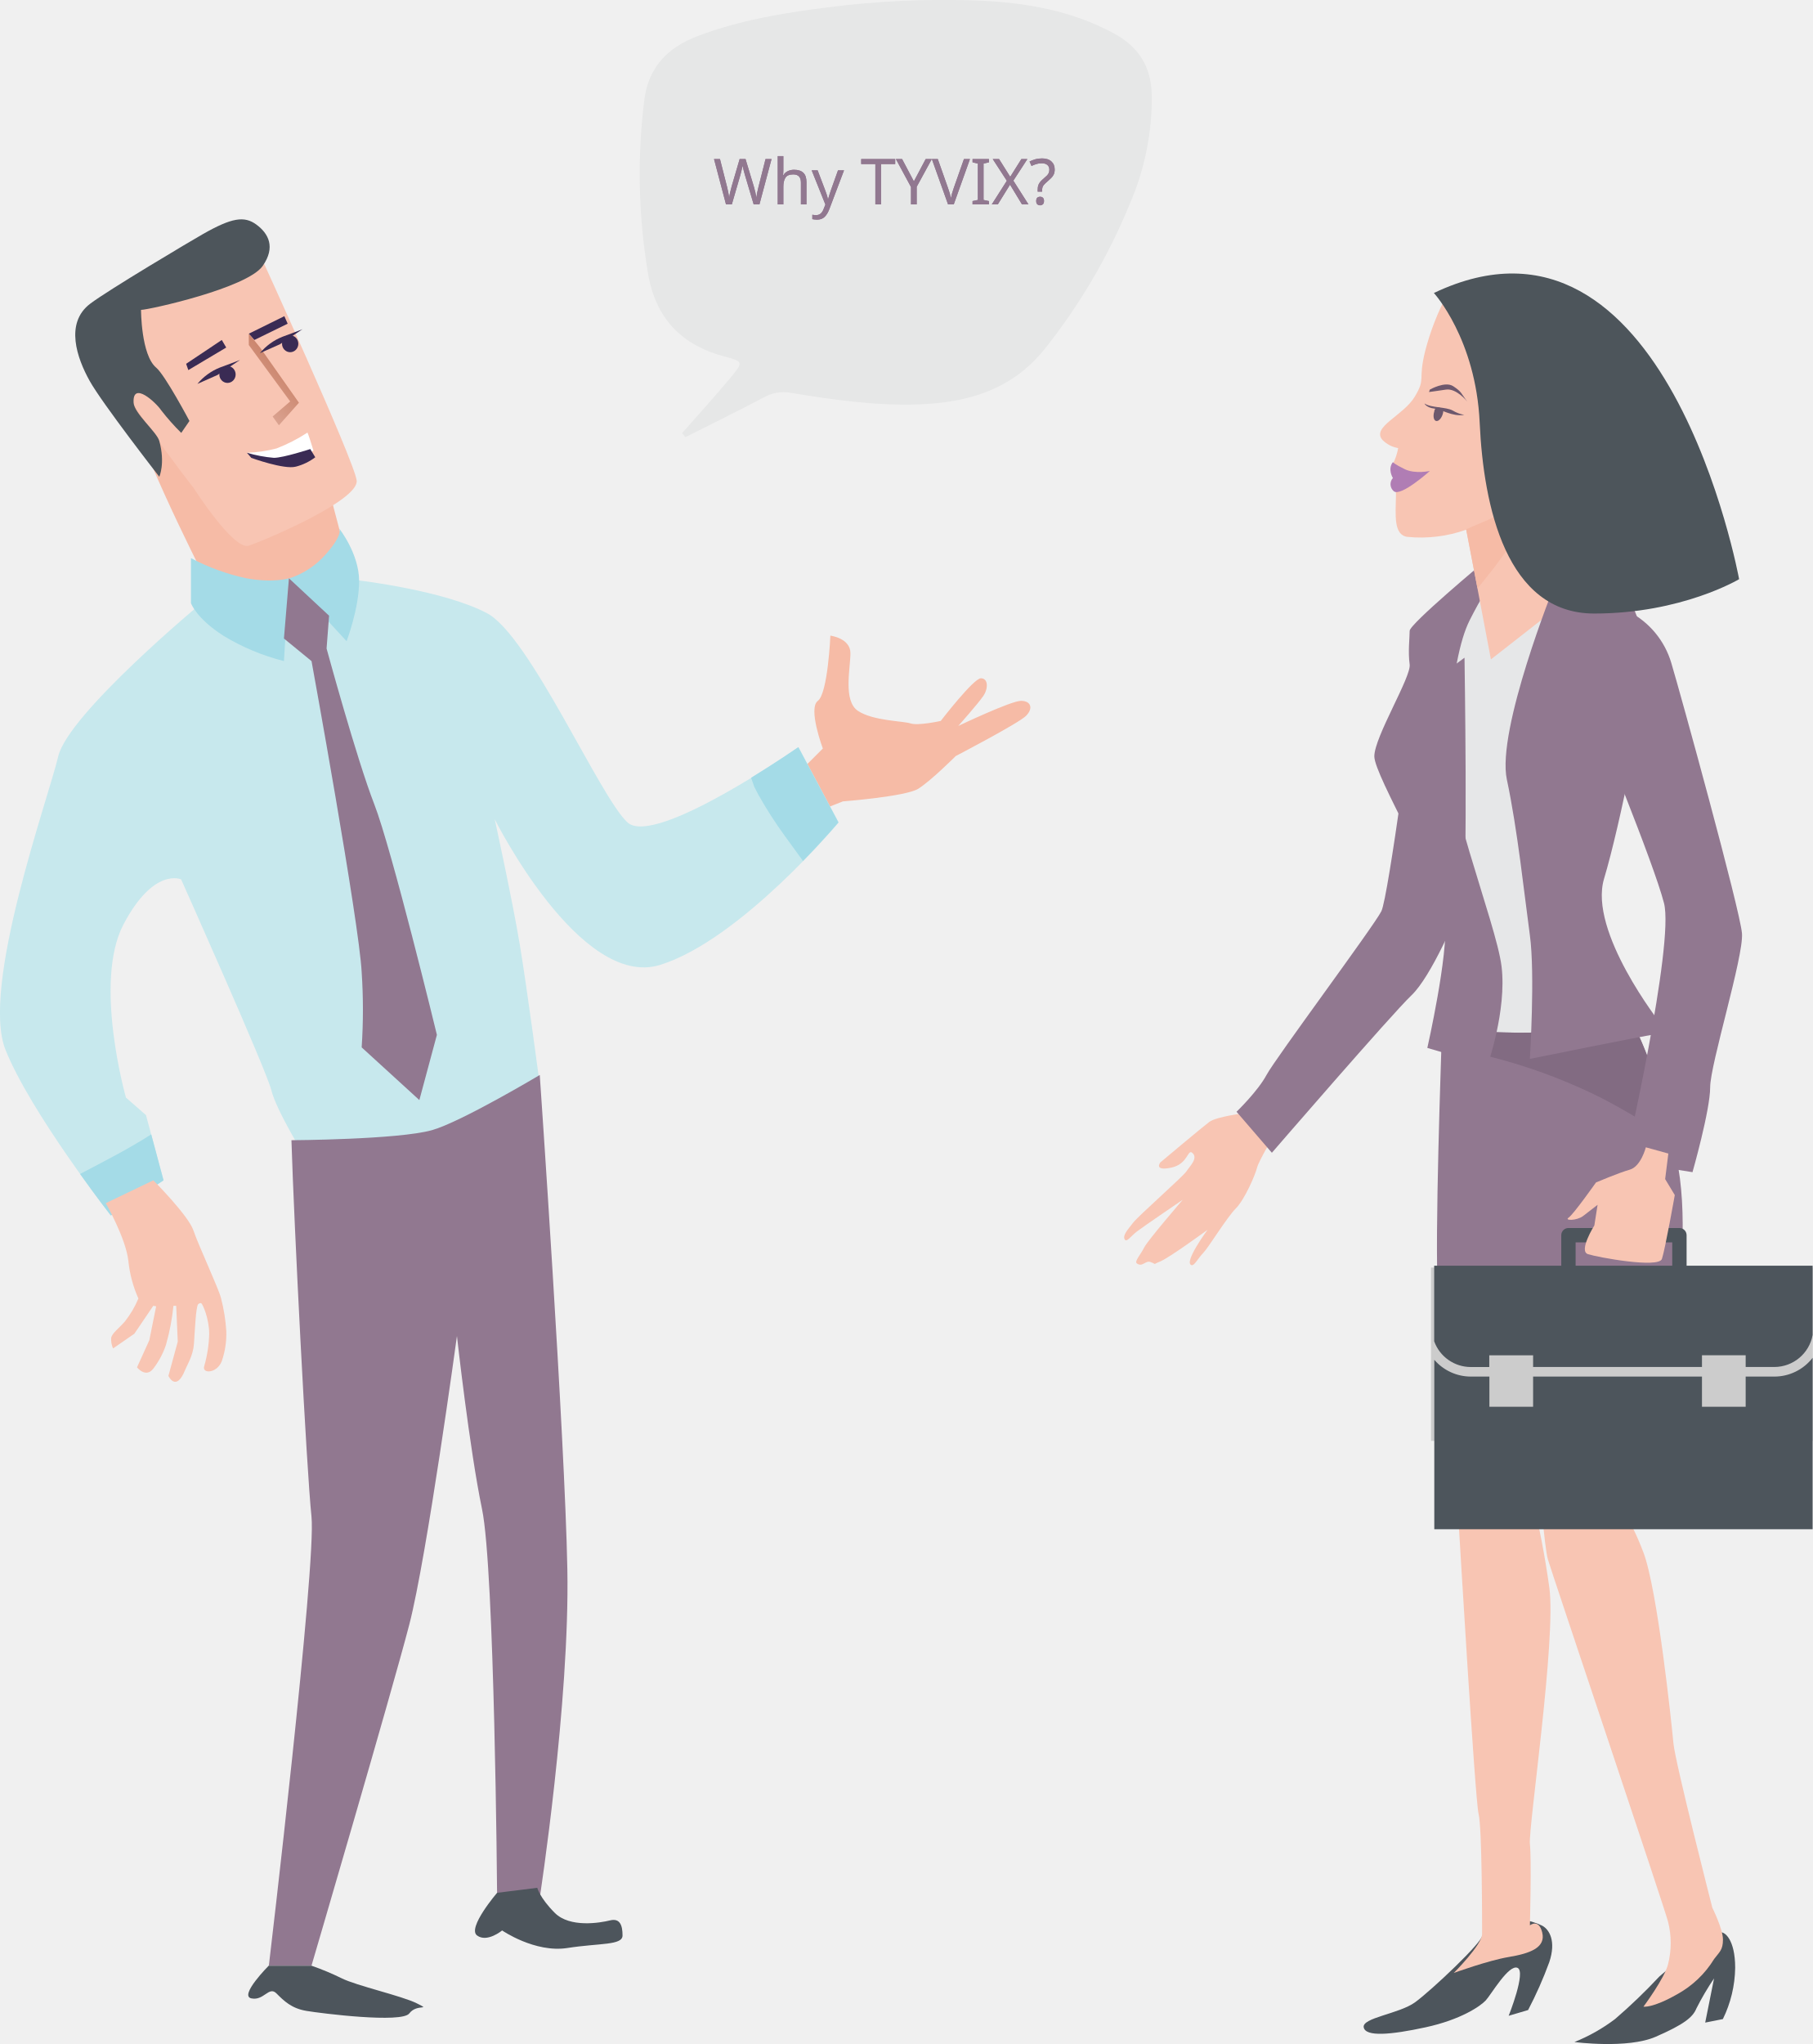
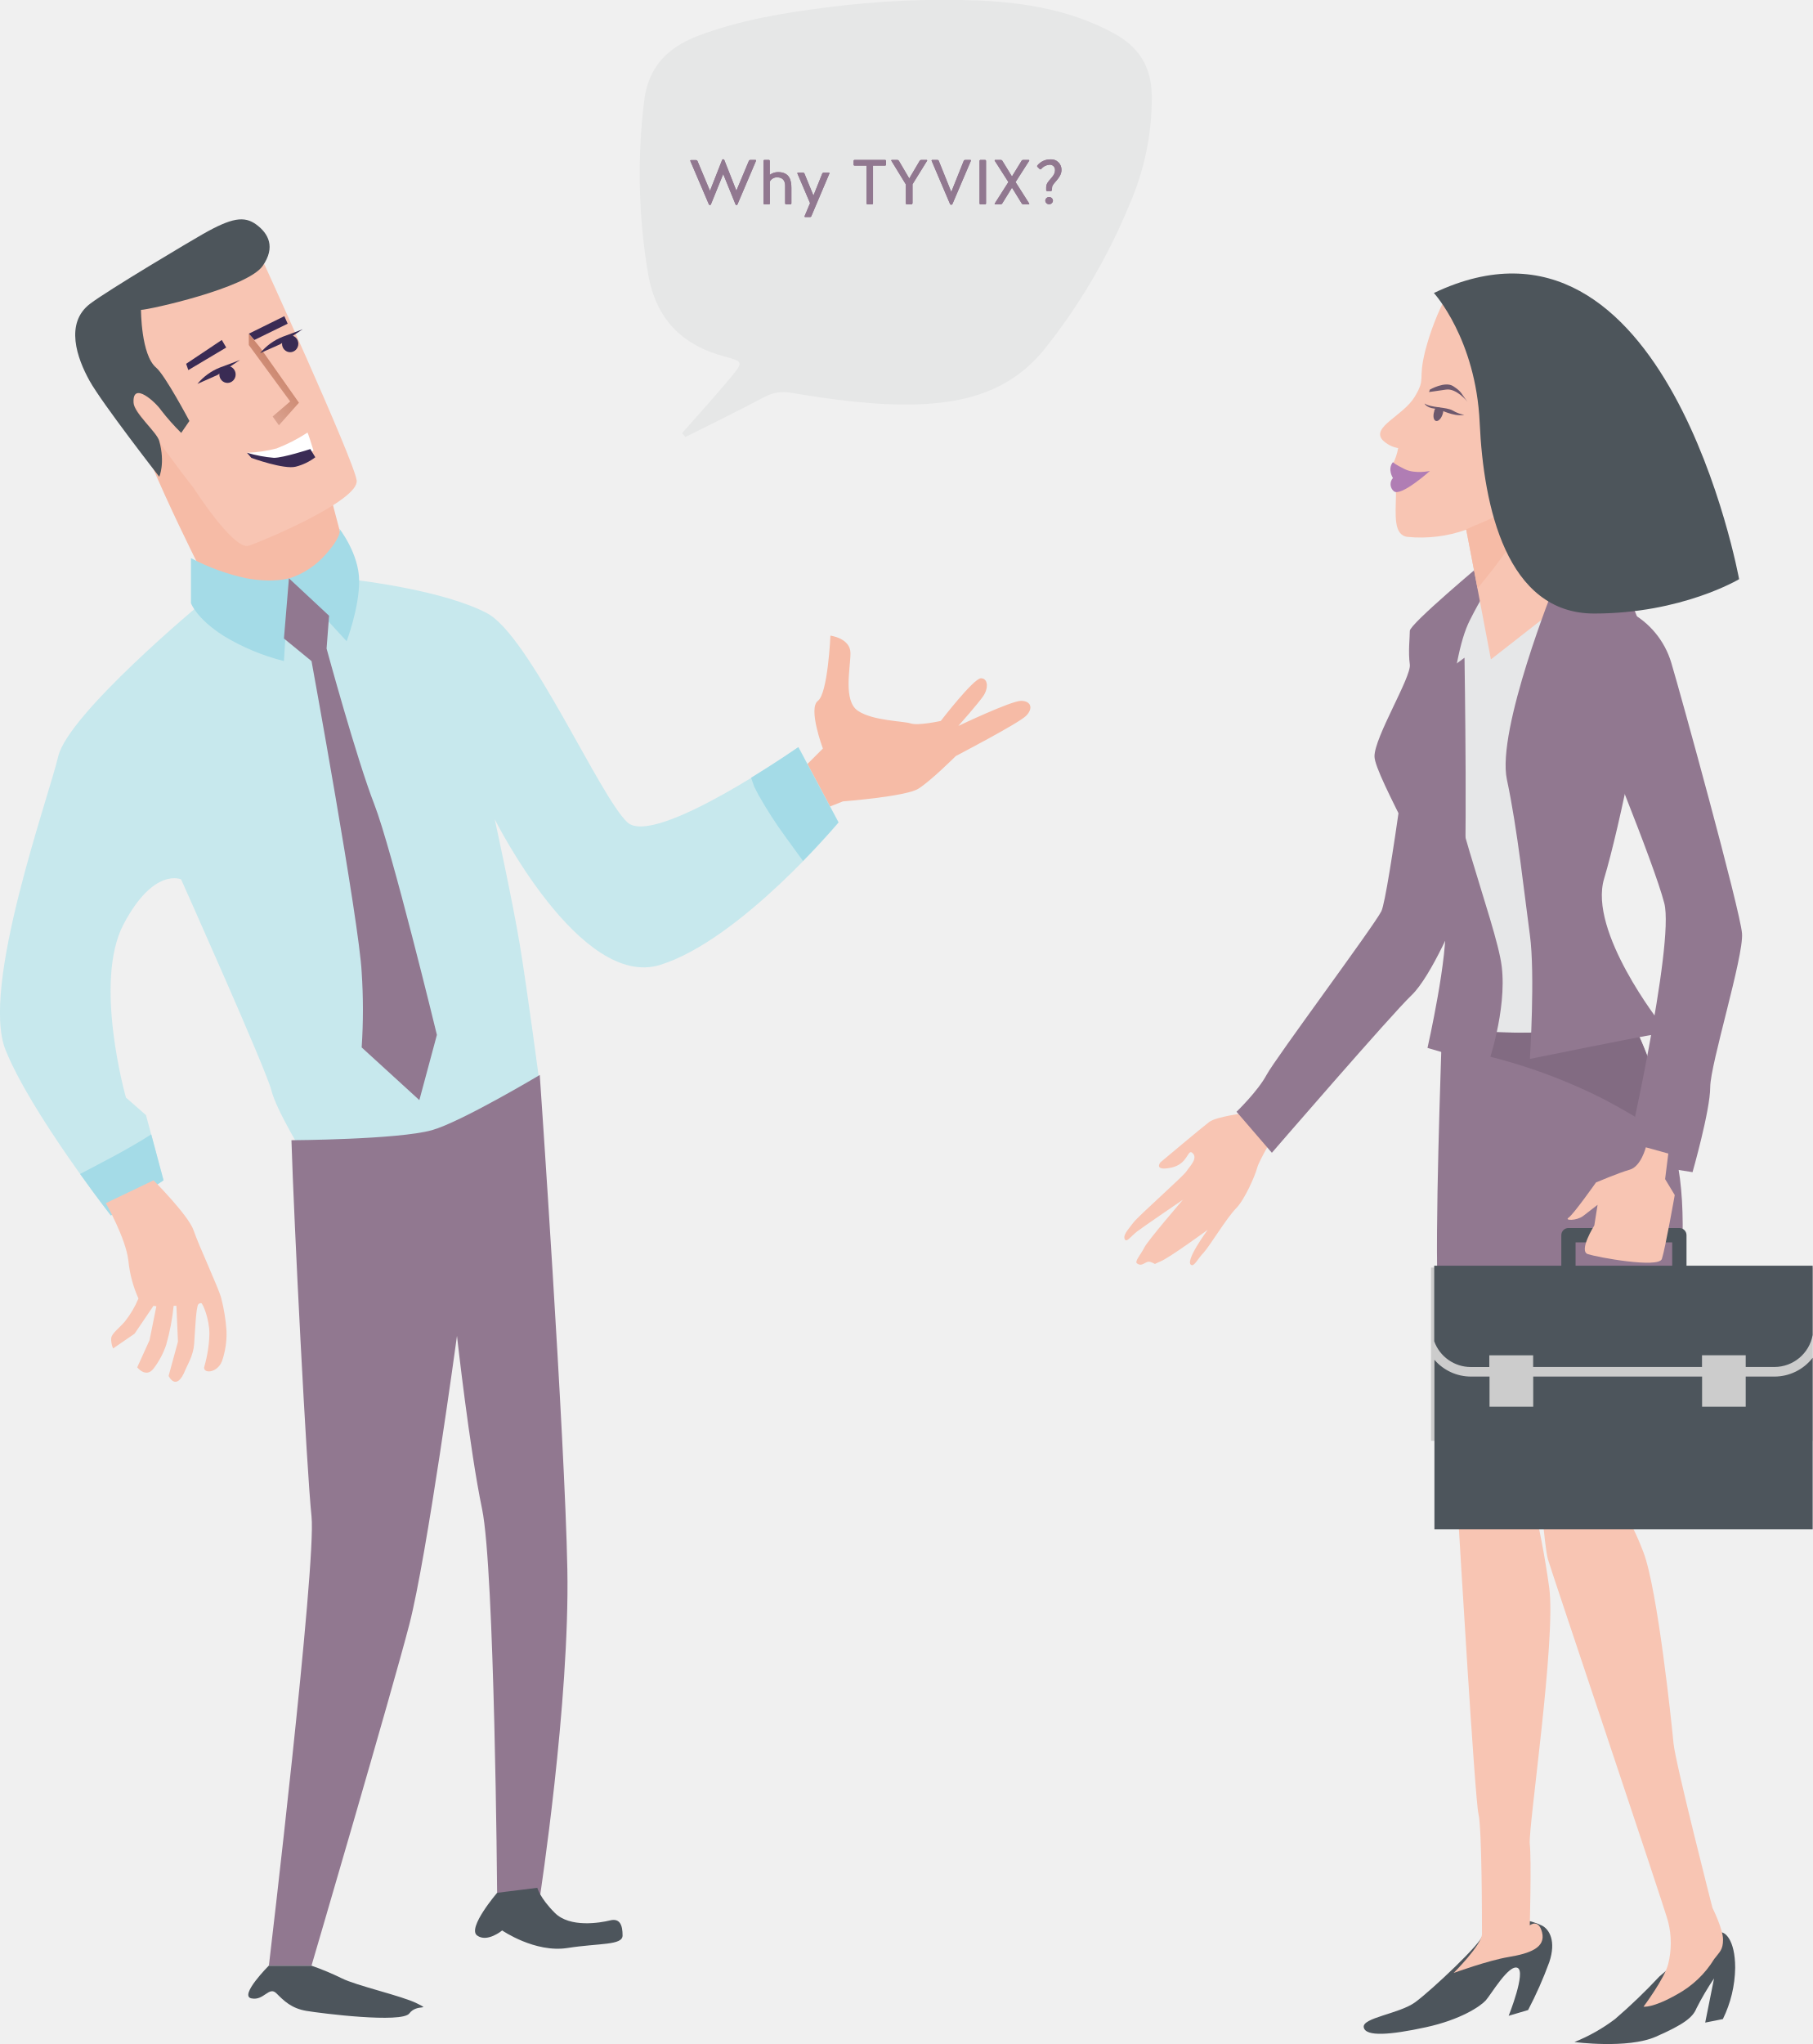
<svg xmlns="http://www.w3.org/2000/svg" id="Layer_1" data-name="Layer 1" viewBox="0 0 442.18 498.46">
  <defs>
-     <style>.cls-1{fill:#f8c5b3;}.cls-2{fill:#4d555c;}.cls-3{fill:#e6e7e8;}.cls-4{fill:#f6bba6;}.cls-5{fill:#c7e8ed;}.cls-6{fill:#a4dbe7;}.cls-7{fill:#4d555b;}.cls-8{fill:#3a2b54;}.cls-9{fill:url(#Skintone_5);}.cls-10{fill:#fff;}.cls-11,.cls-17{fill:#917890;}.cls-12{fill:#826b82;}.cls-13{fill:#b07db4;}.cls-14{fill:#6d586d;}.cls-15{fill:#ccc;}.cls-16{fill:#e6e7e7;}.cls-17{font-size:15.5px;font-family:Lintel;}</style>
+     <style>.cls-1{fill:#f8c5b3;}.cls-2{fill:#4d555c;}.cls-3{fill:#e6e7e8;}.cls-4{fill:#f6bba6;}.cls-5{fill:#c7e8ed;}.cls-6{fill:#a4dbe7;}.cls-7{fill:#4d555b;}.cls-8{fill:#3a2b54;}.cls-9{fill:url(#Skintone_5);}.cls-10{fill:#fff;}.cls-11{fill:#917890;}.cls-12{fill:#826b82;}.cls-13{fill:#b07db4;}.cls-14{fill:#6d586d;}.cls-15{fill:#ccc;}.cls-16{fill:#e6e7e7;}</style>
    <linearGradient id="Skintone_5" x1="50.9" y1="105.1" x2="68.94" y2="88.28" gradientUnits="userSpaceOnUse">
      <stop offset="0" stop-color="#efb9aa" />
      <stop offset="0.47" stop-color="#dda795" />
      <stop offset="0.51" stop-color="#dca593" />
      <stop offset="1" stop-color="#c98269" />
    </linearGradient>
  </defs>
  <g id="people">
-     <path class="cls-1" d="M647.64,372.53s-7.33.92-9.06,2.22-11.94,9.88-11.94,9.88-1.72,2.16,2.59,1.29,4-4.83,5.3-3.53-0.69,3.14-1.55,4.44S621.34,397.6,620,399.33s-2.53,3-2.1,4,1.5-.68,3-1.84,11.21-7.76,11.21-7.76-8.55,9.91-9.41,11.64-2.45,3.4-1.8,3.89c1.37,1,2.07-.76,3.29-0.35,1.76,0.59.29,0.73,2.45-.14s11.51-7.7,11.51-7.7-6,8.1-3.88,8.62c0.66,0.17,1.55-1.67,2.84-3s5.78-8.68,7.94-10.84,4.74-8.19,5.17-9.92,4.31-8.19,4.31-8.19Z" transform="translate(-343.6 -101.16)" />
-     <path class="cls-2" d="M705.12,573.11c0.43,1.4-12.5,13.56-16.38,16.36s-12.93,3.74-12.5,6.08,6.47,1.87,15.09,0S704.69,590.4,706,589s5.61-8.88,7.76-7.95-2.16,11.69-2.16,11.69l4.74-1.4a97,97,0,0,0,5.17-11.69c1.72-5.14,0-7.95-1.72-8.88a17.4,17.4,0,0,0-4.31-1.4Z" transform="translate(-343.6 -101.16)" />
-     <path class="cls-2" d="M748.34,583.18a138.45,138.45,0,0,1-10.78,10.35,43,43,0,0,1-9.92,5.61s12.94,1.72,19.83-1.29,9.05-4.74,9.92-6.9a66.2,66.2,0,0,1,4.31-7.33l-2.16,10.78,4.31-.86a29.27,29.27,0,0,0,3-12.5c0-6.9-2.59-9.06-3.88-8.62a56.79,56.79,0,0,0-5.6,3Z" transform="translate(-343.6 -101.16)" />
-     <path class="cls-3" d="M710.3,238.66s-15.52,19.4-15.52,29.75,1.73,42.25,2.16,43.55,6.9,25.44,6.47,27.59-3,21.13-3,21.13,28.89-.86,31-1.29,8.19-1.73,8.19-1.73S724.53,313.25,728,289.54s4.74-30.61,4.74-30.61l-0.86-10.35a39.19,39.19,0,0,0-4.31-4.31C726.25,243.41,710.3,238.66,710.3,238.66Z" transform="translate(-343.6 -101.16)" />
-     <path class="cls-4" d="M537.58,290.43l6.73-6.73s-3.67-9.79-1.22-11.62,3.06-15.91,3.06-15.91,4.89,0.61,4.89,4.28-1.84,11.62,1.84,14.07,11,2.45,12.85,3.06,7.34-.61,7.34-0.61,8-10.4,9.79-10.4,1.84,2.45.61,4.28-6.12,7.34-6.12,7.34,12.85-6.12,15.29-6.12,3.06,1.84,1.22,3.67-17.13,9.79-17.13,9.79-6.12,6.12-9.18,8-18.35,3.06-18.35,3.06L543.09,299Z" transform="translate(-343.6 -101.16)" />
-     <path class="cls-5" d="M392.67,248.3s-32.42,26.92-34.87,37.32-19,56.28-12.85,71.58,25.69,40.38,25.69,40.38L383.49,389l-4.28-15.9-4.89-4.28s-8-28.14-.61-42.21,14.07-11,14.07-11,20.8,46.49,22,51.39,8,15.91,8,15.91l32.42-1.84,25.08-15.29s-3.06-23.25-4.89-34.26-6.12-30.59-6.12-30.59,20.8,41.64,40.38,35.53,43.52-34.74,43.52-34.74l-9.79-18.35s-35,24.47-41.72,18.35-23.83-45.45-34.23-51-31.2-8-31.2-8-30.59,4.89-35.48,6.73" transform="translate(-343.6 -101.16)" />
-     <path class="cls-6" d="M363.13,387.45c4.26,6,7.51,10.13,7.51,10.13L383.49,389l-3-11.21C374.92,381.37,369,384.36,363.13,387.45Z" transform="translate(-343.6 -101.16)" />
-     <path class="cls-6" d="M527.37,292.41l0.14,0.38,0,0.09q0.52,1.07,1.09,2.12a102.51,102.51,0,0,0,6.55,10.17c1.43,2,2.89,4,4.32,5.95,5.26-5.37,8.64-9.41,8.64-9.41l-9.79-18.35s-5,3.47-11.51,7.47C527,291.35,527.18,291.88,527.37,292.41Z" transform="translate(-343.6 -101.16)" />
-     <path class="cls-4" d="M393.28,241.57S373.7,203,376.15,199.36s11-8,13.46-8,17.13,3.67,18.35,5.51l15.91,23.86,3.06,11.62s-1.22,11-12.23,14.07S393.28,241.57,393.28,241.57Z" transform="translate(-343.6 -101.16)" />
-     <path class="cls-1" d="M406.74,162.66s23.25,50.78,23.86,55.67S408,233,404.29,234.23s-13.46-14.07-13.46-14.07S368.19,191.41,370,185.9s8-11,9.79-11.62,12.85-5.51,12.85-5.51Z" transform="translate(-343.6 -101.16)" />
-     <path class="cls-7" d="M378,176.73c1.83,0,25.89-5.31,29.67-10.71,3.21-4.59,1.42-7.92-1.53-10.09s-6-1.68-13,2.29c-2.8,1.58-23.16,13.68-27.53,17-6.27,4.74-3.21,13.31-.15,18.81s17,23.4,17,23.4,1.49-3.28,0-8.72c-0.6-2.2-6.12-6.73-6.27-9.33-0.32-5.46,5.51,0,6.73,1.84a56.4,56.4,0,0,0,4.89,5.51l2-2.91s-5.93-11.19-8.11-13C378,187.74,378,176.73,378,176.73Z" transform="translate(-343.6 -101.16)" />
+     <path class="cls-1" d="M1966.15,372.53s-7.33.92-9.06,2.22-11.94,9.88-11.94,9.88-1.72,2.16,2.59,1.29,4-4.83,5.3-3.53-0.69,3.14-1.55,4.44-11.64,10.78-12.94,12.5-2.53,3-2.1,4,1.5-.68,3-1.84,11.21-7.76,11.21-7.76-8.55,9.91-9.41,11.64-2.45,3.4-1.8,3.89c1.37,1,2.07-.76,3.29-0.35,1.76,0.59.29,0.73,2.45-.14s11.51-7.7,11.51-7.7-6,8.1-3.88,8.62c0.66,0.17,1.55-1.67,2.84-3s5.78-8.68,7.94-10.84,4.74-8.19,5.17-9.92,4.31-8.19,4.31-8.19Z" transform="translate(-1662.11 -101.16)" />
+     <path class="cls-2" d="M2023.64,573.11c0.43,1.4-12.5,13.56-16.38,16.36s-12.93,3.74-12.5,6.08,6.47,1.87,15.09,0,13.37-5.14,14.66-6.55,5.61-8.88,7.76-7.95-2.16,11.69-2.16,11.69l4.74-1.4a97,97,0,0,0,5.17-11.69c1.72-5.14,0-7.95-1.72-8.88a17.4,17.4,0,0,0-4.31-1.4Z" transform="translate(-1662.11 -101.16)" />
+     <path class="cls-2" d="M2066.85,583.18a138.45,138.45,0,0,1-10.78,10.35,43,43,0,0,1-9.92,5.61s12.94,1.72,19.83-1.29,9.05-4.74,9.92-6.9a66.2,66.2,0,0,1,4.31-7.33l-2.16,10.78,4.31-.86a29.27,29.27,0,0,0,3-12.5c0-6.9-2.59-9.06-3.88-8.62a56.79,56.79,0,0,0-5.6,3Z" transform="translate(-1662.11 -101.16)" />
+     <path class="cls-3" d="M2028.81,238.66s-15.52,19.4-15.52,29.75,1.73,42.25,2.16,43.55,6.9,25.44,6.47,27.59-3,21.13-3,21.13,28.89-.86,31-1.29,8.19-1.73,8.19-1.73-15.09-44.41-11.64-68.12,4.74-30.61,4.74-30.61l-0.86-10.35a39.19,39.19,0,0,0-4.31-4.31C2044.77,243.41,2028.81,238.66,2028.81,238.66Z" transform="translate(-1662.11 -101.16)" />
+     <path class="cls-4" d="M1856.1,290.43l6.73-6.73s-3.67-9.79-1.22-11.62,3.06-15.91,3.06-15.91,4.89,0.61,4.89,4.28-1.84,11.62,1.84,14.07,11,2.45,12.85,3.06,7.34-.61,7.34-0.61,8-10.4,9.79-10.4,1.84,2.45.61,4.28-6.12,7.34-6.12,7.34,12.85-6.12,15.29-6.12,3.06,1.84,1.22,3.67-17.13,9.79-17.13,9.79-6.12,6.12-9.18,8-18.35,3.06-18.35,3.06L1861.6,299Z" transform="translate(-1662.11 -101.16)" />
+     <path class="cls-5" d="M1711.18,248.3s-32.42,26.92-34.87,37.32-19,56.28-12.85,71.58,25.69,40.38,25.69,40.38L1702,389l-4.28-15.9-4.89-4.28s-8-28.14-.61-42.21,14.07-11,14.07-11,20.8,46.49,22,51.39,8,15.91,8,15.91l32.42-1.84,25.08-15.29s-3.06-23.25-4.89-34.26-6.12-30.59-6.12-30.59,20.8,41.64,40.38,35.53,43.52-34.74,43.52-34.74l-9.79-18.35s-35,24.47-41.72,18.35-23.83-45.45-34.23-51-31.2-8-31.2-8-30.59,4.89-35.48,6.73" transform="translate(-1662.11 -101.16)" />
+     <path class="cls-6" d="M1681.65,387.45c4.26,6,7.51,10.13,7.51,10.13L1702,389l-3-11.21C1693.43,381.37,1687.52,384.36,1681.65,387.45Z" transform="translate(-1662.11 -101.16)" />
+     <path class="cls-6" d="M1845.88,292.41l0.14,0.38,0,0.09q0.52,1.07,1.09,2.12a102.51,102.51,0,0,0,6.55,10.17c1.43,2,2.89,4,4.32,5.95,5.26-5.37,8.64-9.41,8.64-9.41l-9.79-18.35s-5,3.47-11.51,7.47C1845.52,291.35,1845.69,291.88,1845.88,292.41Z" transform="translate(-1662.11 -101.16)" />
+     <path class="cls-4" d="M1711.79,241.57s-19.57-38.54-17.13-42.21,11-8,13.46-8,17.13,3.67,18.35,5.51l15.91,23.86,3.06,11.62s-1.22,11-12.23,14.07S1711.79,241.57,1711.79,241.57Z" transform="translate(-1662.11 -101.16)" />
+     <path class="cls-1" d="M1725.25,162.66s23.25,50.78,23.86,55.67-22.64,14.68-26.31,15.91-13.46-14.07-13.46-14.07-22.64-28.75-20.8-34.26,8-11,9.79-11.62,12.85-5.51,12.85-5.51Z" transform="translate(-1662.11 -101.16)" />
+     <path class="cls-7" d="M1696.5,176.73c1.83,0,25.89-5.31,29.67-10.71,3.21-4.59,1.42-7.92-1.53-10.09s-6-1.68-13,2.29c-2.8,1.58-23.16,13.68-27.53,17-6.27,4.74-3.21,13.31-.15,18.81s17,23.4,17,23.4,1.49-3.28,0-8.72c-0.6-2.2-6.12-6.73-6.27-9.33-0.32-5.46,5.51,0,6.73,1.84a56.4,56.4,0,0,0,4.89,5.51l2-2.91s-5.93-11.19-8.11-13C1696.5,187.74,1696.5,176.73,1696.5,176.73Z" transform="translate(-1662.11 -101.16)" />
    <polygon class="cls-8" points="69.36 77.1 60.69 81.38 62.04 82.91 70.17 78.94 69.36 77.1" />
    <polygon class="cls-8" points="55.18 84.75 45.94 90.25 45.4 88.72 54.1 82.91 55.18 84.75" />
    <polygon class="cls-9" points="60.69 84.14 70.78 97.9 66.5 101.57 68.03 103.71 72.92 98.21 63.44 84.75 60.69 81.38 60.69 84.14" />
-     <path class="cls-8" d="M407,187.28a13.69,13.69,0,0,1,5.51-4c3.36-1.22,4.89-1.84,4.89-1.84l-5.51,3.67Z" transform="translate(-343.6 -101.16)" />
+     <path class="cls-8" d="M1725.56,187.28a13.69,13.69,0,0,1,5.51-4c3.36-1.22,4.89-1.84,4.89-1.84l-5.51,3.67Z" transform="translate(-1662.11 -101.16)" />
    <ellipse class="cls-8" cx="70.78" cy="83.83" rx="1.99" ry="2.06" />
-     <path class="cls-8" d="M391.75,194.78a13.7,13.7,0,0,1,5.51-4c3.37-1.22,4.89-1.84,4.89-1.84l-5.51,3.67Z" transform="translate(-343.6 -101.16)" />
+     <path class="cls-8" d="M1710.26,194.78a13.7,13.7,0,0,1,5.51-4c3.37-1.22,4.89-1.84,4.89-1.84l-5.51,3.67Z" transform="translate(-1662.11 -101.16)" />
    <ellipse class="cls-8" cx="55.49" cy="91.32" rx="1.99" ry="2.06" />
-     <path class="cls-10" d="M418.54,206.69a40.43,40.43,0,0,1-7.49,3.83,33.24,33.24,0,0,1-7.22,1.06l1,0.47c1.93,0.89,6.17,2.7,8.14,2.3,2.59-.53,7.09-3.3,7.09-3.3S418.54,206,418.54,206.69Z" transform="translate(-343.6 -101.16)" />
-     <path class="cls-8" d="M404.9,212.82s8,2.91,10.86,2.14a13.35,13.35,0,0,0,4.74-2.29l-1.22-2s-6.58,2.14-8.87,2.14a33,33,0,0,1-6.58-1.24Z" transform="translate(-343.6 -101.16)" />
-     <path class="cls-6" d="M390.22,237.29a52.32,52.32,0,0,0,13.46,4.89c6.73,1.22,10.4,0,10.4,0l-1.22,20.19a53.65,53.65,0,0,1-14.68-6.12c-6.73-4.28-8-8-8-8v-11Z" transform="translate(-343.6 -101.16)" />
-     <path class="cls-6" d="M426.31,230s1.22,1.22-3.06,6.12a20,20,0,0,1-9.18,6.12l14.07,15.29s3.06-8,3.06-14.68S426.31,230,426.31,230Z" transform="translate(-343.6 -101.16)" />
-     <path class="cls-11" d="M414.08,242.19l-1.22,14.68,6.73,5.51S431.2,326,431.82,338.23a137.67,137.67,0,0,1,0,18.35l14.07,12.85,4.28-15.91s-11-45.27-15.29-56.28-11.62-37.93-11.62-37.93l0.61-8Z" transform="translate(-343.6 -101.16)" />
-     <path class="cls-11" d="M414.69,379.22s26-.14,34.26-2.45c7.12-2,26.31-13.46,26.31-13.46s6.12,88.09,6.73,120.52S475.25,564,475.25,564l-10.4-1.22s-0.61-78.92-3.67-93.6-6.12-42.21-6.12-42.21-7.34,53.84-11.62,70.35-23.86,83.2-23.86,83.2h-10.4s11.62-97.88,10.4-109.5S415.3,399.41,414.69,379.22Z" transform="translate(-343.6 -101.16)" />
-     <path class="cls-2" d="M409.18,580.49s-7.34,7.34-4.28,8,4.28-3.06,6.12-1.22,3.67,3.67,7.34,4.28,23.25,3.06,25.08.61,5.51-.61,1.84-2.45-14.68-4.28-18.35-6.12a63.77,63.77,0,0,0-7.34-3.06h-10.4Z" transform="translate(-343.6 -101.16)" />
-     <path class="cls-2" d="M464.85,562.75s-7.34,8.57-4.89,10.4,6.12-1.22,6.12-1.22,8,5.51,15.91,4.28,13.46-.61,13.46-3.06-0.61-4.28-3.06-3.67-9.79,1.84-13.46-1.83-4.28-6.12-4.28-6.12Z" transform="translate(-343.6 -101.16)" />
-     <path class="cls-1" d="M381,389s8.56,8.57,9.79,12.24,6.12,14.07,6.73,16.52a42.8,42.8,0,0,1,1.28,8,20.42,20.42,0,0,1-1.11,7.36c-1.22,3.06-4.89,3.06-4.28,1.22a31.38,31.38,0,0,0,1.22-7.9c0-3.75-1.67-7.52-2-7.49a0.89,0.89,0,0,0-.72.29c-0.54.9-.72,5.5-1,9.63-0.19,2.86-1.7,5.22-2.13,6.31-2.21,5.6-4.1,1.51-4.1,1.51l2.28-8.35-0.38-8.74-0.67,0a55.31,55.31,0,0,1-1.83,9.54,20,20,0,0,1-3.06,5.75c-1.84,2.45-4-.28-4-0.28l3-6.61,1.67-8.28-0.7-.12-4.62,6.81L371.18,430a5.34,5.34,0,0,1-.46-2.58c0.24-1.2,1.91-2.33,3.34-4a23.75,23.75,0,0,0,3.3-5.6,29.76,29.76,0,0,1-2.45-9.18c-0.61-5.51-5.51-14.07-5.51-14.07Z" transform="translate(-343.6 -101.16)" />
-     <path class="cls-1" d="M719,461.59s1.29,16.81,2.16,19.83,28.46,84.94,29.32,88.39a21,21,0,0,1,0,10.35c-0.86,3.45-6,10.35-6,10.35s2.16,0.43,8.19-3a24.24,24.24,0,0,0,9.05-8.62c1.29-1.73,2.15-2.16,2.15-4.74s-2.59-7.76-2.59-7.76-9.05-35.36-9.49-40.1-3.88-37.51-7.33-46.57-6-11.21-6-11.21V458.14Z" transform="translate(-343.6 -101.16)" />
-     <path class="cls-1" d="M699.52,454.25s-1.73,9.92-.86,14.23a36.09,36.09,0,0,1,.86,6s3.88,65.54,4.74,69,0.86,26.73.86,29.32-6.9,9.49-6.9,9.49,8.41-3.05,13.37-3.88c5.17-.86,9.13-2.27,8.19-6-0.86-3.45-3-1.73-3-1.73s0.43-16,0-19.83,6.47-50,4.74-62.52a215.51,215.51,0,0,0-4.31-22.42l0.43-16.38Z" transform="translate(-343.6 -101.16)" />
-     <path class="cls-11" d="M695.21,355.94c0,1.29-1.72,47-.86,60.79s2.16,41.82,2.16,41.82l50-2.59s11.64-47,6-72.44-11.21-33.63-11.21-33.63-21.13,2.59-23.28,3-20.7-.43-20.7-0.43Z" transform="translate(-343.6 -101.16)" />
-     <path class="cls-12" d="M734.1,368.86a143.7,143.7,0,0,1,17.54,10.68c-5.28-22.3-10.3-29.64-10.3-29.64s-21.13,2.59-23.28,3-20.7-.43-20.7-0.43l-2.16,3.45c0,0.06,0,.24,0,0.51A133.48,133.48,0,0,1,734.1,368.86Z" transform="translate(-343.6 -101.16)" />
-     <path class="cls-11" d="M688.74,270.49s-6.47,49.39-8.19,52.88-25.87,35.92-28,39.91-7.33,9-7.33,9l8.62,10s29.32-33.92,34.06-38.41,11.21-19.46,12.5-23.45,0.43-58.87.43-58.87Z" transform="translate(-343.6 -101.16)" />
-     <path class="cls-11" d="M705.56,238.23S687.45,253.32,687.45,255s-0.43,5.17,0,8.19-8.62,17.68-8.62,22.42,16.38,31.91,17.24,40.1-4.31,31-4.31,31l14.66,4.31s4.74-13.36,3.45-24.14-15.09-44.41-13.36-57.78,3-21.56,5.6-26.73,5.61-9.92,5.61-9.92Z" transform="translate(-343.6 -101.16)" />
-     <path class="cls-1" d="M696.55,173.05a63.43,63.43,0,0,0-5.3,13.65c-1.86,7.44.24,6.54-2.55,11.19s-10.61,7.38-7.9,10.54a7,7,0,0,0,3.85,2,14.18,14.18,0,0,1-1.29,3.87c-0.92,1.86.8,5.13,0.75,7.63-0.09,4.81-.64,9.73,2.82,10.16a33,33,0,0,0,14.34-1.77l6,31.64,20.87-16.31s-4.65-.93-10.24-19.54S706.78,176.78,696.55,173.05Z" transform="translate(-343.6 -101.16)" />
-     <path class="cls-4" d="M704,244.64c0.54-.65,1.09-1.3,1.63-2,0.73-.91,1.46-1.82,2.18-2.74l0.16-.2,1-1.35c1.11-1.48,2.21-3,3.25-4.5s2-2.86,2.8-4.36c0.19-.33.38-0.67,0.56-1a9.24,9.24,0,0,1,2-3.52c-0.25-.84-0.49-1.7-0.74-2.58a82.54,82.54,0,0,1-13.94,7.1c-0.75.36-1.51,0.7-2.29,1l0.61-.22Z" transform="translate(-343.6 -101.16)" />
-     <path class="cls-13" d="M683.36,213.86s0.36,0.49,2.9,1.72,6.12,0.43,6.12.43-7.13,6.41-8.82,4.93a2.25,2.25,0,0,1-.2-3.21S682,215.58,683.36,213.86Z" transform="translate(-343.6 -101.16)" />
-     <path class="cls-14" d="M692.37,196.17s3.72-2.13,5.7-.83c2.17,1.43,1.8,1.64,3.45,3.76,0,0-2.66-3.32-5.22-2.93s-4.13.59-4.13,0.59Z" transform="translate(-343.6 -101.16)" />
-     <path class="cls-14" d="M695.51,202.17c-0.34,1.09-1.08,1.82-1.65,1.64s-0.75-1.21-.41-2.29a1,1,0,0,1,1.49-.87C695.51,200.82,695.85,201.08,695.51,202.17Z" transform="translate(-343.6 -101.16)" />
-     <path class="cls-14" d="M691.12,199.58c-0.16-.11.37,1,2.33,1.22s4.3,2,7.32,1.54a8.59,8.59,0,0,1-2.81-1.06C696.37,200.37,692.66,200.64,691.12,199.58Z" transform="translate(-343.6 -101.16)" />
-     <path class="cls-11" d="M722.8,243.84s-14.23,35.36-11.64,47.43,4.31,28.46,5.61,37.94,0,30.18,0,30.18,27.59-5.61,30.61-6,1.29-2.59,1.29-2.59-17.68-22.42-13.8-35.36,10.35-44.84,10.35-53.47-6.77-19.54-6.77-19.54Z" transform="translate(-343.6 -101.16)" />
-     <path class="cls-11" d="M740.91,250.3a20.72,20.72,0,0,1,10.35,12.5c2.17,7.21,16.82,60.36,17.25,66s-7.76,31.91-7.76,37.51-4.31,20.7-4.31,20.7L740,384.4s12.07-53,9.49-63S732.72,277,732.72,277s-2.59-20.7,6-25.87" transform="translate(-343.6 -101.16)" />
+     <path class="cls-10" d="M1737.06,206.69a40.43,40.43,0,0,1-7.49,3.83,33.24,33.24,0,0,1-7.22,1.06l1,0.47c1.93,0.89,6.17,2.7,8.14,2.3,2.59-.53,7.09-3.3,7.09-3.3S1737.06,206,1737.06,206.69Z" transform="translate(-1662.11 -101.16)" />
+     <path class="cls-8" d="M1723.42,212.82s8,2.91,10.86,2.14a13.35,13.35,0,0,0,4.74-2.29l-1.22-2s-6.58,2.14-8.87,2.14a33,33,0,0,1-6.58-1.24Z" transform="translate(-1662.11 -101.16)" />
+     <path class="cls-6" d="M1708.73,237.29a52.32,52.32,0,0,0,13.46,4.89c6.73,1.22,10.4,0,10.4,0l-1.22,20.19a53.65,53.65,0,0,1-14.68-6.12c-6.73-4.28-8-8-8-8v-11Z" transform="translate(-1662.11 -101.16)" />
+     <path class="cls-6" d="M1744.83,230s1.22,1.22-3.06,6.12a20,20,0,0,1-9.18,6.12l14.07,15.29s3.06-8,3.06-14.68S1744.83,230,1744.83,230Z" transform="translate(-1662.11 -101.16)" />
+     <path class="cls-11" d="M1732.59,242.19l-1.22,14.68,6.73,5.51s11.62,63.62,12.23,75.86a137.67,137.67,0,0,1,0,18.35l14.07,12.85,4.28-15.91s-11-45.27-15.29-56.28-11.62-37.93-11.62-37.93l0.61-8Z" transform="translate(-1662.11 -101.16)" />
+     <path class="cls-11" d="M1733.2,379.22s26-.14,34.26-2.45c7.12-2,26.31-13.46,26.31-13.46s6.12,88.09,6.73,120.52-6.73,80.14-6.73,80.14l-10.4-1.22s-0.61-78.92-3.67-93.6-6.12-42.21-6.12-42.21-7.34,53.84-11.62,70.35-23.86,83.2-23.86,83.2h-10.4s11.62-97.88,10.4-109.5S1733.82,399.41,1733.2,379.22Z" transform="translate(-1662.11 -101.16)" />
+     <path class="cls-2" d="M1727.7,580.49s-7.34,7.34-4.28,8,4.28-3.06,6.12-1.22,3.67,3.67,7.34,4.28,23.25,3.06,25.08.61,5.51-.61,1.84-2.45-14.68-4.28-18.35-6.12a63.77,63.77,0,0,0-7.34-3.06h-10.4Z" transform="translate(-1662.11 -101.16)" />
+     <path class="cls-2" d="M1783.37,562.75s-7.34,8.57-4.89,10.4,6.12-1.22,6.12-1.22,8,5.51,15.91,4.28,13.46-.61,13.46-3.06-0.61-4.28-3.06-3.67-9.79,1.84-13.46-1.83-4.28-6.12-4.28-6.12Z" transform="translate(-1662.11 -101.16)" />
+     <path class="cls-1" d="M1699.56,389s8.56,8.57,9.79,12.24,6.12,14.07,6.73,16.52a42.8,42.8,0,0,1,1.28,8,20.42,20.42,0,0,1-1.11,7.36c-1.22,3.06-4.89,3.06-4.28,1.22a31.38,31.38,0,0,0,1.22-7.9c0-3.75-1.67-7.52-2-7.49a0.89,0.89,0,0,0-.72.29c-0.54.9-.72,5.5-1,9.63-0.19,2.86-1.7,5.22-2.13,6.31-2.21,5.6-4.1,1.51-4.1,1.51l2.28-8.35-0.38-8.74-0.67,0a55.31,55.31,0,0,1-1.83,9.54,20,20,0,0,1-3.06,5.75c-1.84,2.45-4-.28-4-0.28l3-6.61,1.67-8.28-0.7-.12-4.62,6.81L1689.7,430a5.34,5.34,0,0,1-.46-2.58c0.24-1.2,1.91-2.33,3.34-4a23.75,23.75,0,0,0,3.3-5.6,29.76,29.76,0,0,1-2.45-9.18c-0.61-5.51-5.51-14.07-5.51-14.07Z" transform="translate(-1662.11 -101.16)" />
+     <path class="cls-1" d="M2037.53,461.59s1.29,16.81,2.16,19.83,28.46,84.94,29.32,88.39a21,21,0,0,1,0,10.35c-0.86,3.45-6,10.35-6,10.35s2.16,0.43,8.19-3a24.24,24.24,0,0,0,9.05-8.62c1.29-1.73,2.15-2.16,2.15-4.74s-2.59-7.76-2.59-7.76-9.05-35.36-9.49-40.1-3.88-37.51-7.33-46.57-6-11.21-6-11.21V458.14Z" transform="translate(-1662.11 -101.16)" />
+     <path class="cls-1" d="M2018,454.25s-1.73,9.92-.86,14.23a36.09,36.09,0,0,1,.86,6s3.88,65.54,4.74,69,0.86,26.73.86,29.32-6.9,9.49-6.9,9.49,8.41-3.05,13.37-3.88c5.17-.86,9.13-2.27,8.19-6-0.86-3.45-3-1.73-3-1.73s0.43-16,0-19.83,6.47-50,4.74-62.52a215.51,215.51,0,0,0-4.31-22.42l0.43-16.38Z" transform="translate(-1662.11 -101.16)" />
+     <path class="cls-11" d="M2013.72,355.94c0,1.29-1.72,47-.86,60.79s2.16,41.82,2.16,41.82l50-2.59s11.64-47,6-72.44-11.21-33.63-11.21-33.63-21.13,2.59-23.28,3-20.7-.43-20.7-0.43Z" transform="translate(-1662.11 -101.16)" />
+     <path class="cls-12" d="M2052.61,368.86a143.7,143.7,0,0,1,17.54,10.68c-5.28-22.3-10.3-29.64-10.3-29.64s-21.13,2.59-23.28,3-20.7-.43-20.7-0.43l-2.16,3.45c0,0.06,0,.24,0,0.51A133.48,133.48,0,0,1,2052.61,368.86Z" transform="translate(-1662.11 -101.16)" />
+     <path class="cls-11" d="M2007.25,270.49s-6.47,49.39-8.19,52.88-25.87,35.92-28,39.91-7.33,9-7.33,9l8.62,10s29.32-33.92,34.06-38.41,11.21-19.46,12.5-23.45,0.43-58.87.43-58.87Z" transform="translate(-1662.11 -101.16)" />
+     <path class="cls-11" d="M2024.07,238.23S2006,253.32,2006,255s-0.43,5.17,0,8.19-8.62,17.68-8.62,22.42,16.38,31.91,17.24,40.1-4.31,31-4.31,31l14.66,4.31s4.74-13.36,3.45-24.14-15.09-44.41-13.36-57.78,3-21.56,5.6-26.73,5.61-9.92,5.61-9.92Z" transform="translate(-1662.11 -101.16)" />
+     <path class="cls-1" d="M2015.06,173.05a63.43,63.43,0,0,0-5.3,13.65c-1.86,7.44.24,6.54-2.55,11.19s-10.61,7.38-7.9,10.54a7,7,0,0,0,3.85,2,14.18,14.18,0,0,1-1.29,3.87c-0.92,1.86.8,5.13,0.75,7.63-0.09,4.81-.64,9.73,2.82,10.16a33,33,0,0,0,14.34-1.77l6,31.64,20.87-16.31s-4.65-.93-10.24-19.54S2025.3,176.78,2015.06,173.05Z" transform="translate(-1662.11 -101.16)" />
+     <path class="cls-4" d="M2022.52,244.64c0.54-.65,1.09-1.3,1.63-2,0.73-.91,1.46-1.82,2.18-2.74l0.16-.2,1-1.35c1.11-1.48,2.21-3,3.25-4.5s2-2.86,2.8-4.36c0.19-.33.38-0.67,0.56-1a9.24,9.24,0,0,1,2-3.52c-0.25-.84-0.49-1.7-0.74-2.58a82.54,82.54,0,0,1-13.94,7.1c-0.75.36-1.51,0.7-2.29,1l0.61-.22Z" transform="translate(-1662.11 -101.16)" />
+     <path class="cls-13" d="M2001.88,213.86s0.36,0.49,2.9,1.72,6.12,0.43,6.12.43-7.13,6.41-8.82,4.93a2.25,2.25,0,0,1-.2-3.21S2000.47,215.58,2001.88,213.86Z" transform="translate(-1662.11 -101.16)" />
+     <path class="cls-14" d="M2010.89,196.17s3.72-2.13,5.7-.83c2.17,1.43,1.8,1.64,3.45,3.76,0,0-2.66-3.32-5.22-2.93s-4.13.59-4.13,0.59Z" transform="translate(-1662.11 -101.16)" />
+     <path class="cls-14" d="M2014,202.17c-0.34,1.09-1.08,1.82-1.65,1.64s-0.75-1.21-.41-2.29a1,1,0,0,1,1.49-.87C2014,200.82,2014.37,201.08,2014,202.17Z" transform="translate(-1662.11 -101.16)" />
+     <path class="cls-14" d="M2009.64,199.58c-0.16-.11.37,1,2.33,1.22s4.3,2,7.32,1.54a8.59,8.59,0,0,1-2.81-1.06C2014.89,200.37,2011.18,200.64,2009.64,199.58Z" transform="translate(-1662.11 -101.16)" />
+     <path class="cls-11" d="M2041.32,243.84s-14.23,35.36-11.64,47.43,4.31,28.46,5.61,37.94,0,30.18,0,30.18,27.59-5.61,30.61-6,1.29-2.59,1.29-2.59-17.68-22.42-13.8-35.36,10.35-44.84,10.35-53.47-6.77-19.54-6.77-19.54Z" transform="translate(-1662.11 -101.16)" />
+     <path class="cls-11" d="M2059.43,250.3a20.72,20.72,0,0,1,10.35,12.5c2.17,7.21,16.82,60.36,17.25,66s-7.76,31.91-7.76,37.51-4.31,20.7-4.31,20.7l-16.38-2.59s12.07-53,9.49-63S2051.23,277,2051.23,277s-2.59-20.7,6-25.87" transform="translate(-1662.11 -101.16)" />
    <rect class="cls-15" x="349.06" y="309.12" width="93.11" height="42.25" />
    <g id="Layer_8" data-name="Layer 8">
-       <path class="cls-2" d="M717.56,431.66v2.86h41.19v-2.86h10.66v2.86h7a9.5,9.5,0,0,0,9.33-7.79V409.82H755v-7.44a1.75,1.75,0,0,0-1.75-1.75H726.18a1.75,1.75,0,0,0-1.75,1.75v7.44h-31v18.43a9.5,9.5,0,0,0,8.92,6.28h4.52v-2.86h10.66Zm10.37-27.53H751.5v5.69H727.93v-5.69Zm41.48,40.09v-7.36h7a11.81,11.81,0,0,0,9.33-4.58v41.81H693.46V432.77a11.79,11.79,0,0,0,8.92,4.09h4.52v7.36h10.66v-7.36h41.19v7.36h10.66Z" transform="translate(-343.6 -101.16)" />
+       <path class="cls-2" d="M2036.08,431.66v2.86h41.19v-2.86h10.66v2.86h7a9.5,9.5,0,0,0,9.33-7.79V409.82h-30.77v-7.44a1.75,1.75,0,0,0-1.75-1.75H2044.7a1.75,1.75,0,0,0-1.75,1.75v7.44h-31v18.43a9.5,9.5,0,0,0,8.92,6.28h4.52v-2.86h10.66Zm10.37-27.53H2070v5.69h-23.57v-5.69Zm41.48,40.09v-7.36h7a11.81,11.81,0,0,0,9.33-4.58v41.81H2012V432.77a11.79,11.79,0,0,0,8.92,4.09h4.52v7.36h10.66v-7.36h41.19v7.36h10.66Z" transform="translate(-1662.11 -101.16)" />
    </g>
-     <path class="cls-1" d="M745.06,380.95s-1.18,4.67-3.92,5.45-8.24,3.12-8.24,3.12-5.5,7.79-6.67,8.57,2,0.78,3.53-.39,3.53-2.73,3.53-2.73L732.5,400s-3.92,6.23-1.57,7,17.26,3.51,18.05,1.17,3.14-15.58,3.14-15.58l-2.35-3.89,0.78-6.23Z" transform="translate(-343.6 -101.16)" />
-     <path class="cls-7" d="M693.36,172.61s10.24,11.17,11.17,31.64,6.52,46.53,27.92,46.53,35.36-8.38,35.36-8.38S750.12,145.62,693.36,172.61Z" transform="translate(-343.6 -101.16)" />
+     <path class="cls-1" d="M2063.57,380.95s-1.18,4.67-3.92,5.45-8.24,3.12-8.24,3.12-5.5,7.79-6.67,8.57,2,0.78,3.53-.39,3.53-2.73,3.53-2.73L2051,400s-3.92,6.23-1.57,7,17.26,3.51,18.05,1.17,3.14-15.58,3.14-15.58l-2.35-3.89,0.78-6.23Z" transform="translate(-1662.11 -101.16)" />
+     <path class="cls-7" d="M2011.87,172.61s10.24,11.17,11.17,31.64,6.52,46.53,27.92,46.53,35.36-8.38,35.36-8.38S2068.64,145.62,2011.87,172.61Z" transform="translate(-1662.11 -101.16)" />
  </g>
-   <path class="cls-16" d="M509.95,206.81c4-4.55,8.06-9,11.95-13.67,3-3.63,3-3.81-1.44-5C510,185.4,503.64,179,501.71,168.1a146.12,146.12,0,0,1-1-42.16c0.94-8.28,5.57-13.12,13.11-16,10.13-3.84,20.7-5.6,31.34-6.94a220.77,220.77,0,0,1,37.38-1.69c11.34,0.51,22.39,2.42,32.58,7.89,6.18,3.32,9.32,8.07,9.43,15.33a65,65,0,0,1-5.44,26.53,144.77,144.77,0,0,1-20.79,35.34c-8.12,10-18.94,13-31,13.39-10.36.31-20.58-1.14-30.76-2.82a9.82,9.82,0,0,0-6.61,1.08c-6.33,3.35-12.77,6.49-19.16,9.71Z" transform="translate(-343.6 -101.16)" />
-   <text class="cls-17" transform="translate(173.98 49.85)">Why TYVIX?</text>
-   <text class="cls-17" transform="translate(173.98 49.85)">Why TYVIX?</text>
+   <path class="cls-16" d="M1828.46,206.81c4-4.55,8.06-9,11.95-13.67,3-3.63,3-3.81-1.44-5-10.48-2.77-16.81-9.12-18.75-20.06a146.12,146.12,0,0,1-1-42.16c0.94-8.28,5.57-13.12,13.11-16,10.13-3.84,20.7-5.6,31.34-6.94a220.77,220.77,0,0,1,37.38-1.69c11.34,0.51,22.39,2.42,32.58,7.89,6.18,3.32,9.32,8.07,9.43,15.33a65,65,0,0,1-5.44,26.53,144.77,144.77,0,0,1-20.79,35.34c-8.12,10-18.94,13-31,13.39-10.36.31-20.58-1.14-30.76-2.82a9.82,9.82,0,0,0-6.61,1.08c-6.33,3.35-12.77,6.49-19.16,9.71Z" transform="translate(-1662.11 -101.16)" />
+   <path class="cls-11" d="M1838.8,140.21l2.93,7.45,3.05-7.28a0.38,0.38,0,0,1,.33-0.22h1.27a0.15,0.15,0,0,1,.14.22L1842,151a0.25,0.25,0,0,1-.25.17,0.25,0.25,0,0,1-.23-0.17l-3-7.39-3,7.39a0.25,0.25,0,0,1-.25.17,0.26,0.26,0,0,1-.25-0.17l-4.52-10.58a0.15,0.15,0,0,1,.14-0.22h1.27a0.38,0.38,0,0,1,.33.22l3.05,7.28,2.93-7.45A0.3,0.3,0,0,1,1838.8,140.21Z" transform="translate(-1662.11 -101.16)" />
+   <path class="cls-11" d="M1848.57,151a0.24,0.24,0,0,1-.23-0.23V140.39a0.24,0.24,0,0,1,.23-0.23h1.08a0.24,0.24,0,0,1,.23.23v3.41a3.35,3.35,0,0,1,2-.67c2.88,0,3.27,2.06,3.27,3.87v3.76a0.24,0.24,0,0,1-.23.23h-1.07a0.24,0.24,0,0,1-.23-0.23V147c0-.59.22-2.46-1.81-2.59a2,2,0,0,0-1.91,1v5.37a0.24,0.24,0,0,1-.23.23h-1.08Z" transform="translate(-1662.11 -101.16)" />
+   <path class="cls-11" d="M1860.53,148.85l2.15-5.37a0.37,0.37,0,0,1,.33-0.22h1.27a0.15,0.15,0,0,1,.14.22l-4.4,10.39a0.35,0.35,0,0,1-.33.22h-1.18a0.15,0.15,0,0,1-.14-0.22l1.33-3.17-3.08-7.22a0.15,0.15,0,0,1,.14-0.22H1858a0.37,0.37,0,0,1,.33.22Z" transform="translate(-1662.11 -101.16)" />
+   <path class="cls-11" d="M1873.46,141.55h-2.91a0.24,0.24,0,0,1-.23-0.23v-0.93a0.24,0.24,0,0,1,.23-0.23H1878a0.24,0.24,0,0,1,.23.23v0.93a0.24,0.24,0,0,1-.23.23h-2.94v9.21a0.24,0.24,0,0,1-.23.23h-1.13a0.24,0.24,0,0,1-.23-0.23v-9.21Z" transform="translate(-1662.11 -101.16)" />
+   <path class="cls-11" d="M1884.65,150.77a0.24,0.24,0,0,1-.23.23h-1.13a0.24,0.24,0,0,1-.23-0.23v-4.65l-3.53-5.76a0.13,0.13,0,0,1,.11-0.2H1881a0.43,0.43,0,0,1,.36.2l2.54,4.32,2.55-4.32a0.43,0.43,0,0,1,.36-0.2h1.33a0.13,0.13,0,0,1,.11.2l-3.55,5.73v4.68Z" transform="translate(-1662.11 -101.16)" />
+   <path class="cls-11" d="M1897.19,140.38a0.37,0.37,0,0,1,.33-0.22h1.27a0.15,0.15,0,0,1,.14.22l-4.49,10.52a0.32,0.32,0,0,1-.29.2,0.34,0.34,0,0,1-.31-0.2l-4.48-10.52a0.15,0.15,0,0,1,.14-0.22h1.27a0.37,0.37,0,0,1,.33.22l3.05,7.59Z" transform="translate(-1662.11 -101.16)" />
+   <path class="cls-11" d="M1902.63,150.77a0.24,0.24,0,0,1-.23.23h-1.13a0.24,0.24,0,0,1-.23-0.23V140.39a0.24,0.24,0,0,1,.23-0.23h1.13a0.24,0.24,0,0,1,.23.23v10.38Z" transform="translate(-1662.11 -101.16)" />
+   <path class="cls-11" d="M1913.05,140.16a0.14,0.14,0,0,1,.11.2l-3.33,5.2,3.33,5.23a0.14,0.14,0,0,1-.11.2h-1.35a0.43,0.43,0,0,1-.36-0.2l-2.38-3.86-2.39,3.86a0.43,0.43,0,0,1-.36.2h-1.35a0.13,0.13,0,0,1-.11-0.2l3.33-5.23-3.33-5.2a0.13,0.13,0,0,1,.11-0.2h1.38a0.43,0.43,0,0,1,.36.2l2.35,3.83,2.35-3.83a0.43,0.43,0,0,1,.36-0.2h1.38Z" transform="translate(-1662.11 -101.16)" />
+   <path class="cls-11" d="M1918.69,147.53a0.26,0.26,0,0,1-.25.23h-0.91a0.24,0.24,0,0,1-.23-0.23v-0.7c0-1.7,2.15-2.37,2.15-4.18a1.24,1.24,0,0,0-1.47-1.3,2.85,2.85,0,0,0-1.92,1.05,0.28,0.28,0,0,1-.34,0l-0.56-.56a0.24,0.24,0,0,1,0-.34,4,4,0,0,1,3.13-1.47,2.5,2.5,0,0,1,2.74,2.6c0,2-2.29,3.22-2.29,4.23Zm-0.67,1.69a0.91,0.91,0,0,1,.93.91,0.94,0.94,0,0,1-1.87,0A0.91,0.91,0,0,1,1918,149.22Z" transform="translate(-1662.11 -101.16)" />
+   <path class="cls-11" d="M1838.8,140.21l2.93,7.45,3.05-7.28a0.38,0.38,0,0,1,.33-0.22h1.27a0.15,0.15,0,0,1,.14.22L1842,151a0.25,0.25,0,0,1-.25.17,0.25,0.25,0,0,1-.23-0.17l-3-7.39-3,7.39a0.25,0.25,0,0,1-.25.17,0.26,0.26,0,0,1-.25-0.17l-4.52-10.58a0.15,0.15,0,0,1,.14-0.22h1.27a0.38,0.38,0,0,1,.33.22l3.05,7.28,2.93-7.45A0.3,0.3,0,0,1,1838.8,140.21Z" transform="translate(-1662.11 -101.16)" />
+   <path class="cls-11" d="M1848.57,151a0.24,0.24,0,0,1-.23-0.23V140.39a0.24,0.24,0,0,1,.23-0.23h1.08a0.24,0.24,0,0,1,.23.23v3.41a3.35,3.35,0,0,1,2-.67c2.88,0,3.27,2.06,3.27,3.87v3.76a0.24,0.24,0,0,1-.23.23h-1.07a0.24,0.24,0,0,1-.23-0.23V147c0-.59.22-2.46-1.81-2.59a2,2,0,0,0-1.91,1v5.37a0.24,0.24,0,0,1-.23.23h-1.08Z" transform="translate(-1662.11 -101.16)" />
+   <path class="cls-11" d="M1860.53,148.85l2.15-5.37a0.37,0.37,0,0,1,.33-0.22h1.27a0.15,0.15,0,0,1,.14.22l-4.4,10.39a0.35,0.35,0,0,1-.33.22h-1.18a0.15,0.15,0,0,1-.14-0.22l1.33-3.17-3.08-7.22a0.15,0.15,0,0,1,.14-0.22H1858a0.37,0.37,0,0,1,.33.22Z" transform="translate(-1662.11 -101.16)" />
+   <path class="cls-11" d="M1873.46,141.55h-2.91a0.24,0.24,0,0,1-.23-0.23v-0.93a0.24,0.24,0,0,1,.23-0.23H1878a0.24,0.24,0,0,1,.23.23v0.93a0.24,0.24,0,0,1-.23.23h-2.94v9.21a0.24,0.24,0,0,1-.23.23h-1.13a0.24,0.24,0,0,1-.23-0.23v-9.21Z" transform="translate(-1662.11 -101.16)" />
+   <path class="cls-11" d="M1884.65,150.77a0.24,0.24,0,0,1-.23.23h-1.13a0.24,0.24,0,0,1-.23-0.23v-4.65l-3.53-5.76a0.13,0.13,0,0,1,.11-0.2H1881a0.43,0.43,0,0,1,.36.2l2.54,4.32,2.55-4.32a0.43,0.43,0,0,1,.36-0.2h1.33a0.13,0.13,0,0,1,.11.2l-3.55,5.73v4.68Z" transform="translate(-1662.11 -101.16)" />
+   <path class="cls-11" d="M1897.19,140.38a0.37,0.37,0,0,1,.33-0.22h1.27a0.15,0.15,0,0,1,.14.22l-4.49,10.52a0.32,0.32,0,0,1-.29.2,0.34,0.34,0,0,1-.31-0.2l-4.48-10.52a0.15,0.15,0,0,1,.14-0.22h1.27a0.37,0.37,0,0,1,.33.22l3.05,7.59Z" transform="translate(-1662.11 -101.16)" />
+   <path class="cls-11" d="M1902.63,150.77a0.24,0.24,0,0,1-.23.23h-1.13a0.24,0.24,0,0,1-.23-0.23V140.39a0.24,0.24,0,0,1,.23-0.23h1.13a0.24,0.24,0,0,1,.23.23v10.38Z" transform="translate(-1662.11 -101.16)" />
+   <path class="cls-11" d="M1913.05,140.16a0.14,0.14,0,0,1,.11.2l-3.33,5.2,3.33,5.23a0.14,0.14,0,0,1-.11.2h-1.35a0.43,0.43,0,0,1-.36-0.2l-2.38-3.86-2.39,3.86a0.43,0.43,0,0,1-.36.2h-1.35a0.13,0.13,0,0,1-.11-0.2l3.33-5.23-3.33-5.2a0.13,0.13,0,0,1,.11-0.2h1.38a0.43,0.43,0,0,1,.36.2l2.35,3.83,2.35-3.83a0.43,0.43,0,0,1,.36-0.2h1.38Z" transform="translate(-1662.11 -101.16)" />
+   <path class="cls-11" d="M1918.69,147.53a0.26,0.26,0,0,1-.25.23h-0.91a0.24,0.24,0,0,1-.23-0.23v-0.7c0-1.7,2.15-2.37,2.15-4.18a1.24,1.24,0,0,0-1.47-1.3,2.85,2.85,0,0,0-1.92,1.05,0.28,0.28,0,0,1-.34,0l-0.56-.56a0.24,0.24,0,0,1,0-.34,4,4,0,0,1,3.13-1.47,2.5,2.5,0,0,1,2.74,2.6c0,2-2.29,3.22-2.29,4.23Zm-0.67,1.69a0.91,0.91,0,0,1,.93.91,0.94,0.94,0,0,1-1.87,0A0.91,0.91,0,0,1,1918,149.22Z" transform="translate(-1662.11 -101.16)" />
</svg>
